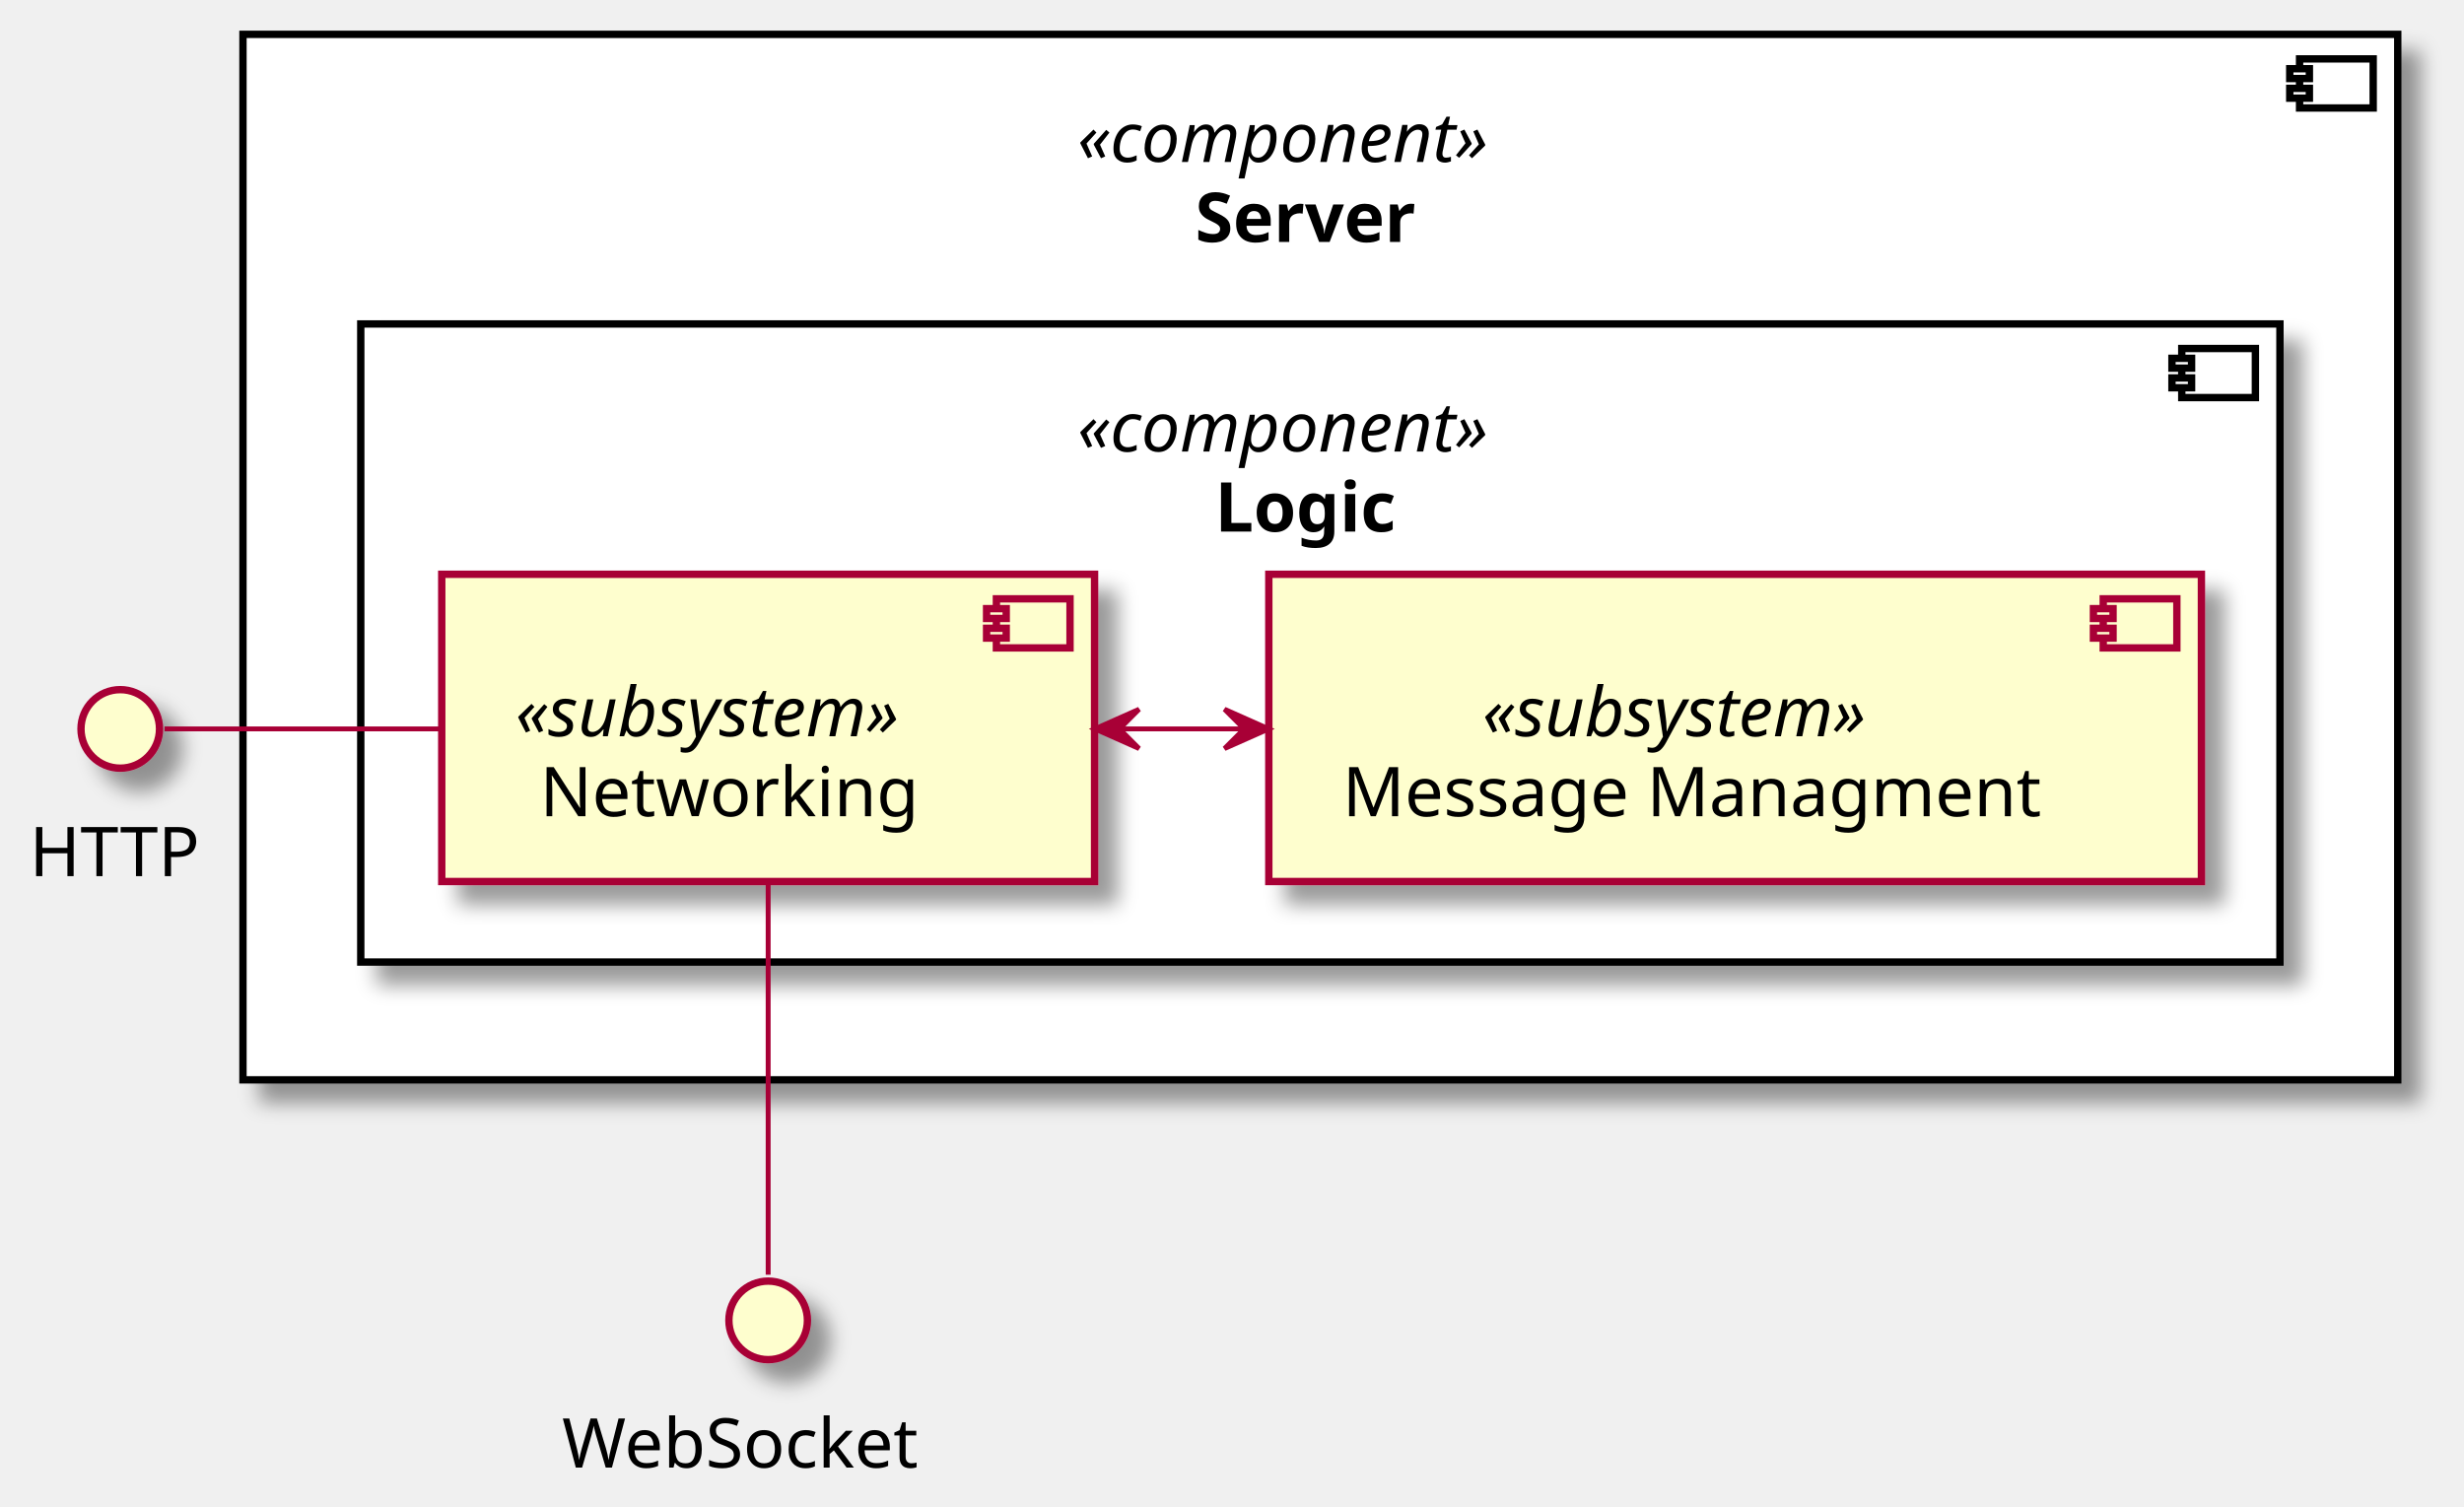
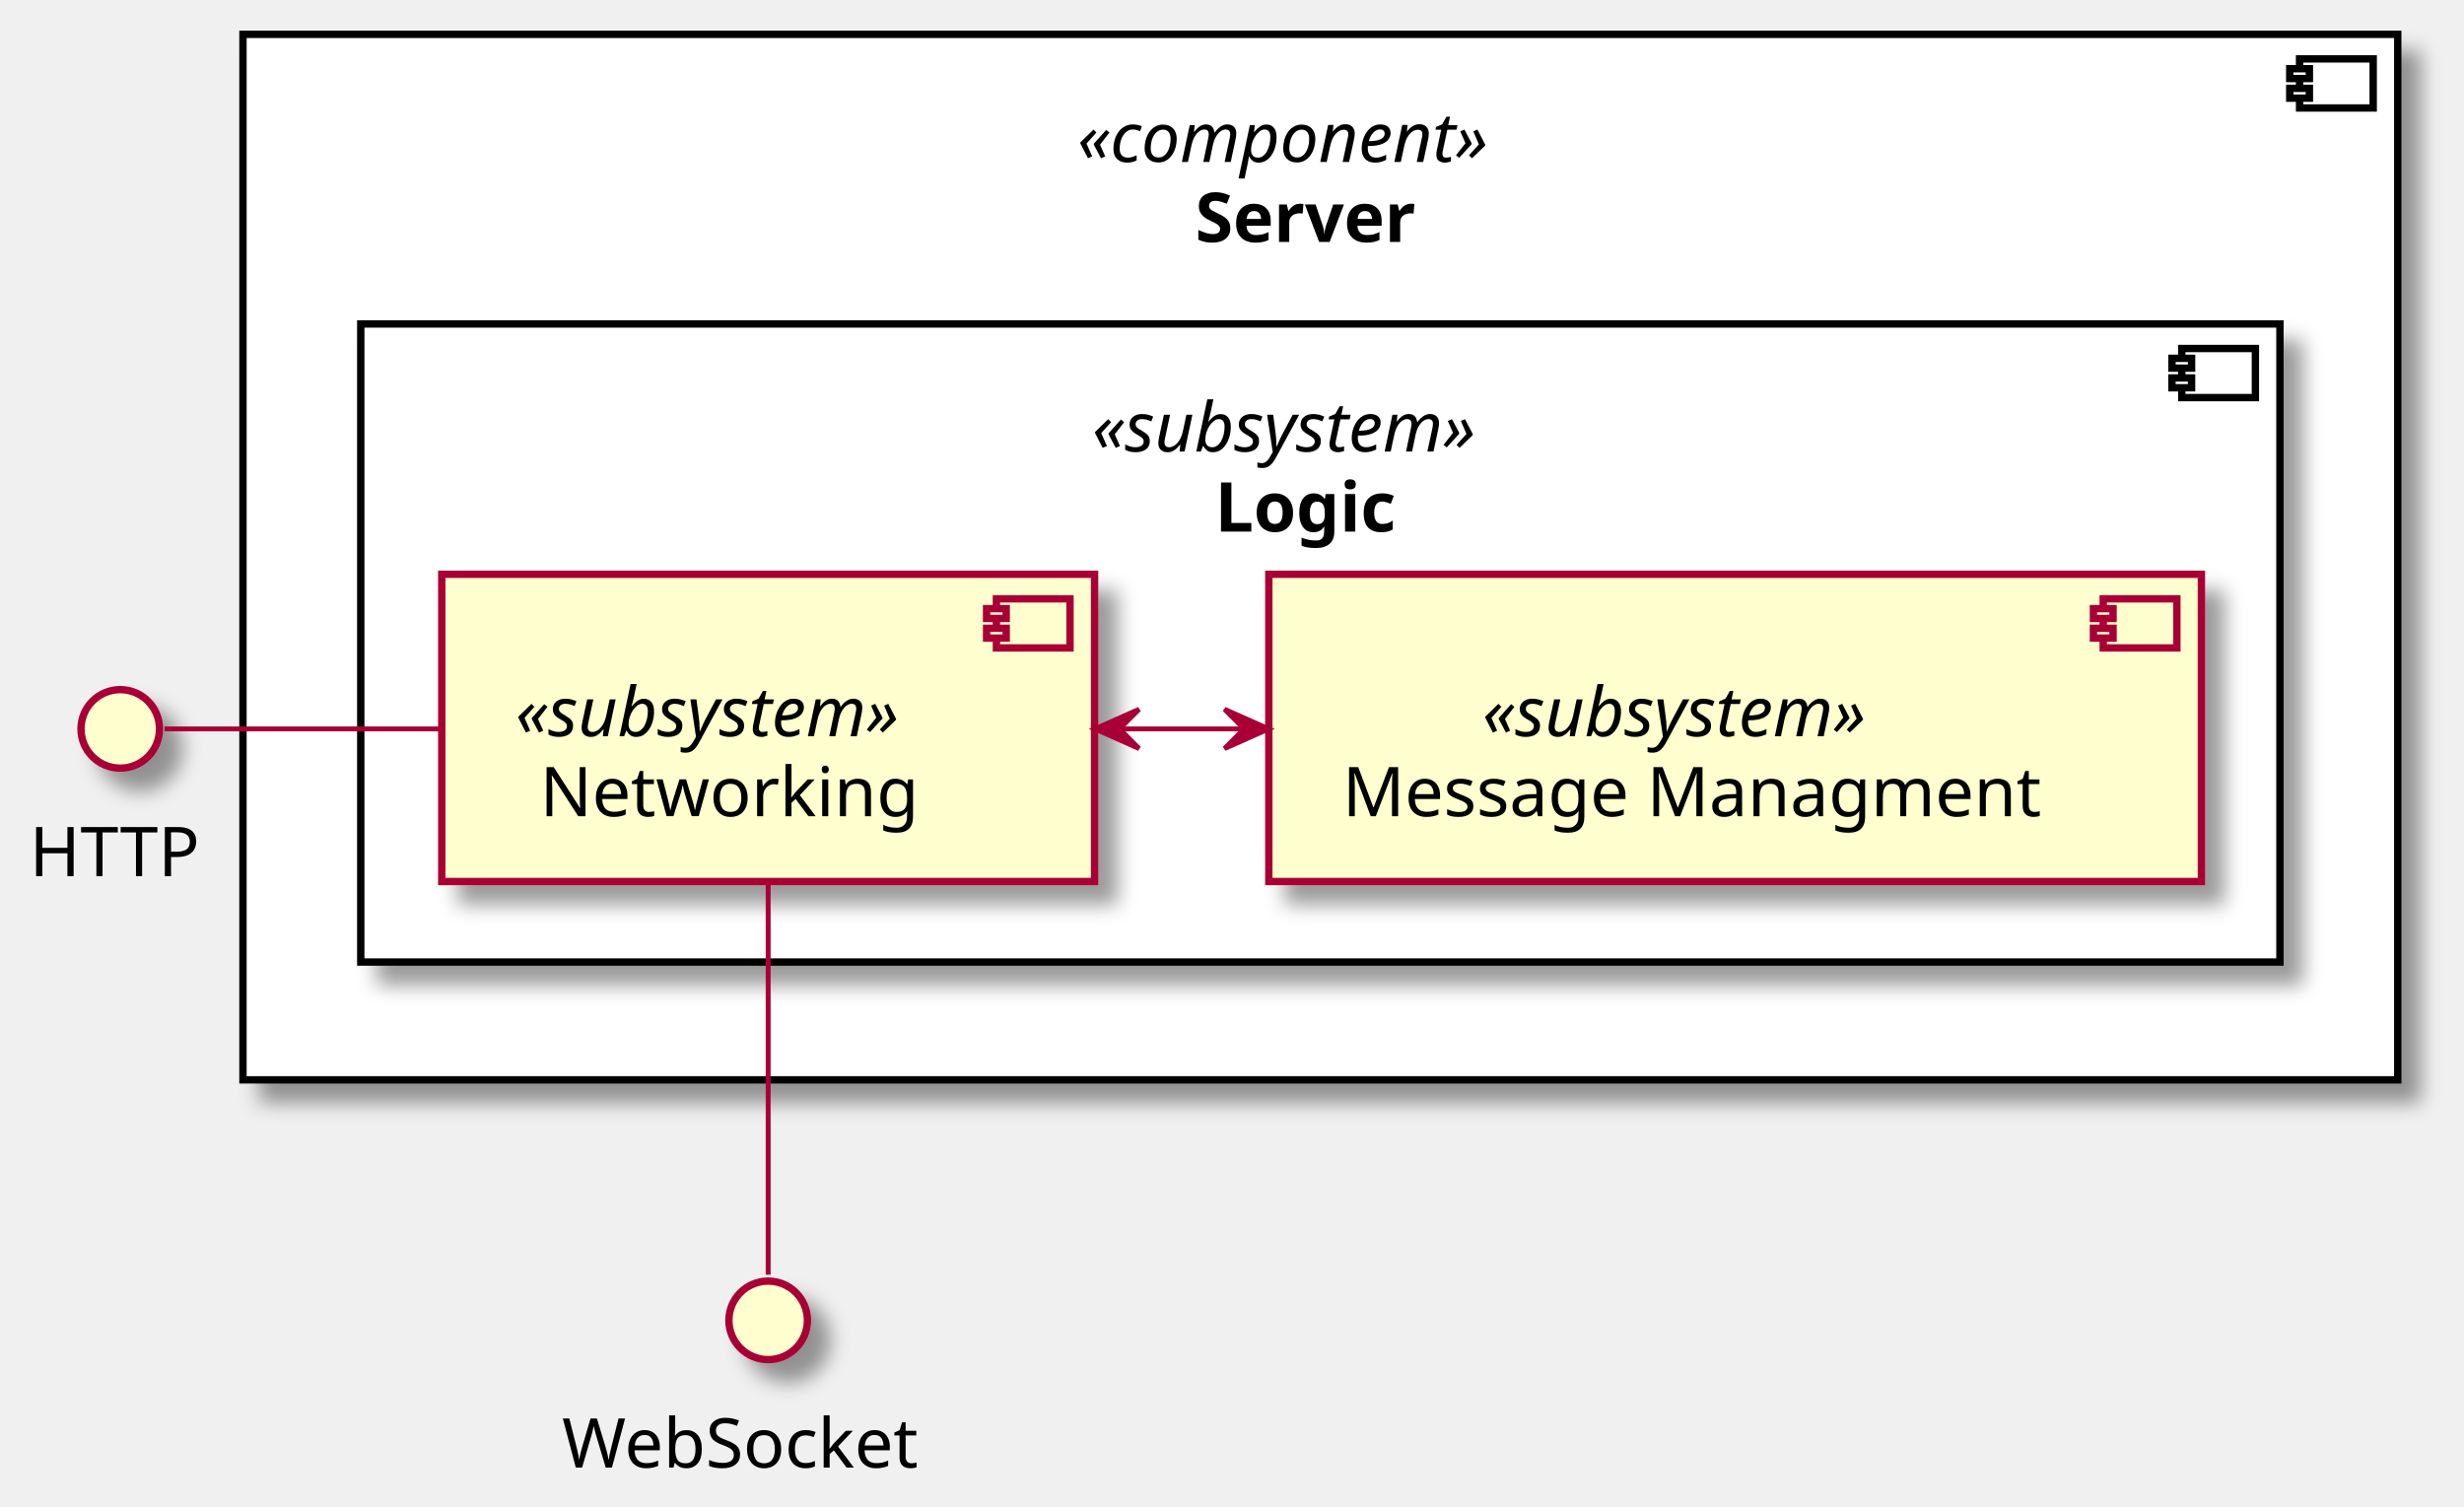
<svg xmlns="http://www.w3.org/2000/svg" contentScriptType="application/ecmascript" contentStyleType="text/css" height="307px" preserveAspectRatio="none" style="width:502px;height:307px;" version="1.1" viewBox="0 0 502 307" width="502px" zoomAndPan="magnify">
  <defs>
-     <filter height="300%" id="f6r6j61kf8f5v" width="300%" x="-1" y="-1">
+     <filter height="300%" id="f1wl75i8nb40sr" width="300%" x="-1" y="-1">
      <feGaussianBlur result="blurOut" stdDeviation="2.0" />
      <feColorMatrix in="blurOut" result="blurOut2" type="matrix" values="0 0 0 0 0 0 0 0 0 0 0 0 0 0 0 0 0 0 .4 0" />
      <feOffset dx="4.0" dy="4.0" in="blurOut2" result="blurOut3" />
      <feBlend in="SourceGraphic" in2="blurOut3" mode="normal" />
    </filter>
  </defs>
  <g>
-     <rect fill="#FFFFFF" filter="url(#f6r6j61kf8f5v)" height="213" style="stroke: #000000; stroke-width: 1.5;" width="439" x="49.5" y="7" />
+     <rect fill="#FFFFFF" filter="url(#f1wl75i8nb40sr)" height="213" style="stroke: #000000; stroke-width: 1.5;" width="439" x="49.5" y="7" />
    <rect fill="#FFFFFF" height="10" style="stroke: #000000; stroke-width: 1.5;" width="15" x="468.5" y="12" />
    <rect fill="#FFFFFF" height="2" style="stroke: #000000; stroke-width: 1.5;" width="4" x="466.5" y="14" />
    <rect fill="#FFFFFF" height="2" style="stroke: #000000; stroke-width: 1.5;" width="4" x="466.5" y="18" />
    <text fill="#000000" font-family="sans-serif" font-size="14" font-style="italic" lengthAdjust="spacingAndGlyphs" textLength="99" x="219.5" y="32.995">«component»</text>
    <text fill="#000000" font-family="sans-serif" font-size="14" font-weight="bold" lengthAdjust="spacingAndGlyphs" textLength="51" x="243.5" y="49.292">Server</text>
-     <rect fill="#FFFFFF" filter="url(#f6r6j61kf8f5v)" height="130" style="stroke: #000000; stroke-width: 1.5;" width="391" x="73.5" y="66" />
+     <rect fill="#FFFFFF" filter="url(#f1wl75i8nb40sr)" height="130" style="stroke: #000000; stroke-width: 1.5;" width="391" x="73.5" y="66" />
    <rect fill="#FFFFFF" height="10" style="stroke: #000000; stroke-width: 1.5;" width="15" x="444.5" y="71" />
    <rect fill="#FFFFFF" height="2" style="stroke: #000000; stroke-width: 1.5;" width="4" x="442.5" y="73" />
    <rect fill="#FFFFFF" height="2" style="stroke: #000000; stroke-width: 1.5;" width="4" x="442.5" y="77" />
-     <text fill="#000000" font-family="sans-serif" font-size="14" font-style="italic" lengthAdjust="spacingAndGlyphs" textLength="99" x="219.5" y="91.995">«component»</text>
+     <text fill="#000000" font-family="sans-serif" font-size="14" font-style="italic" lengthAdjust="spacingAndGlyphs" textLength="93" x="222.5" y="91.995">«subsystem»</text>
    <text fill="#000000" font-family="sans-serif" font-size="14" font-weight="bold" lengthAdjust="spacingAndGlyphs" textLength="43" x="247.5" y="108.292">Logic</text>
-     <rect fill="#FEFECE" filter="url(#f6r6j61kf8f5v)" height="62.594" style="stroke: #A80036; stroke-width: 1.5;" width="133" x="90" y="117" />
+     <rect fill="#FEFECE" filter="url(#f1wl75i8nb40sr)" height="62.594" style="stroke: #A80036; stroke-width: 1.5;" width="133" x="90" y="117" />
    <rect fill="#FEFECE" height="10" style="stroke: #A80036; stroke-width: 1.5;" width="15" x="203" y="122" />
    <rect fill="#FEFECE" height="2" style="stroke: #A80036; stroke-width: 1.5;" width="4" x="201" y="124" />
    <rect fill="#FEFECE" height="2" style="stroke: #A80036; stroke-width: 1.5;" width="4" x="201" y="128" />
    <text fill="#000000" font-family="sans-serif" font-size="14" font-style="italic" lengthAdjust="spacingAndGlyphs" textLength="93" x="105" y="149.995">«subsystem»</text>
    <text fill="#000000" font-family="sans-serif" font-size="14" lengthAdjust="spacingAndGlyphs" textLength="83" x="110" y="166.292">Networking</text>
-     <rect fill="#FEFECE" filter="url(#f6r6j61kf8f5v)" height="62.594" style="stroke: #A80036; stroke-width: 1.5;" width="190" x="258.5" y="117" />
+     <rect fill="#FEFECE" filter="url(#f1wl75i8nb40sr)" height="62.594" style="stroke: #A80036; stroke-width: 1.5;" width="190" x="258.5" y="117" />
    <rect fill="#FEFECE" height="10" style="stroke: #A80036; stroke-width: 1.5;" width="15" x="428.5" y="122" />
    <rect fill="#FEFECE" height="2" style="stroke: #A80036; stroke-width: 1.5;" width="4" x="426.5" y="124" />
    <rect fill="#FEFECE" height="2" style="stroke: #A80036; stroke-width: 1.5;" width="4" x="426.5" y="128" />
    <text fill="#000000" font-family="sans-serif" font-size="14" font-style="italic" lengthAdjust="spacingAndGlyphs" textLength="93" x="302" y="149.995">«subsystem»</text>
    <text fill="#000000" font-family="sans-serif" font-size="14" lengthAdjust="spacingAndGlyphs" textLength="150" x="273.5" y="166.292">Message Managment</text>
-     <ellipse cx="24.5" cy="148.5" fill="#FEFECE" filter="url(#f6r6j61kf8f5v)" rx="8" ry="8" style="stroke: #A80036; stroke-width: 1.5;" />
+     <ellipse cx="24.5" cy="148.5" fill="#FEFECE" filter="url(#f1wl75i8nb40sr)" rx="8" ry="8" style="stroke: #A80036; stroke-width: 1.5;" />
    <text fill="#000000" font-family="sans-serif" font-size="14" lengthAdjust="spacingAndGlyphs" textLength="37" x="6" y="178.495">HTTP</text>
-     <ellipse cx="156.5" cy="269" fill="#FEFECE" filter="url(#f6r6j61kf8f5v)" rx="8" ry="8" style="stroke: #A80036; stroke-width: 1.5;" />
+     <ellipse cx="156.5" cy="269" fill="#FEFECE" filter="url(#f1wl75i8nb40sr)" rx="8" ry="8" style="stroke: #A80036; stroke-width: 1.5;" />
    <text fill="#000000" font-family="sans-serif" font-size="14" lengthAdjust="spacingAndGlyphs" textLength="84" x="114.5" y="298.995">WebSocket</text>
    <path d="M33.523,148.5 C52.258,148.5 70.993,148.5 89.728,148.5 " fill="none" id="http-network" style="stroke: #A80036; stroke-width: 1.0;" />
    <path d="M228.321,148.5 C236.645,148.5 244.969,148.5 253.293,148.5 " fill="none" id="network-message" style="stroke: #A80036; stroke-width: 1.0;" />
    <polygon fill="#A80036" points="258.476,148.5,249.476,144.5,253.476,148.5,249.476,152.5,258.476,148.5" style="stroke: #A80036; stroke-width: 1.0;" />
    <polygon fill="#A80036" points="223.064,148.5,232.064,152.5,228.064,148.5,232.064,144.5,223.064,148.5" style="stroke: #A80036; stroke-width: 1.0;" />
    <path d="M156.5,180.017 C156.5,206.624 156.5,243.432 156.5,259.7 " fill="none" id="network-api" style="stroke: #A80036; stroke-width: 1.0;" />
  </g>
</svg>
